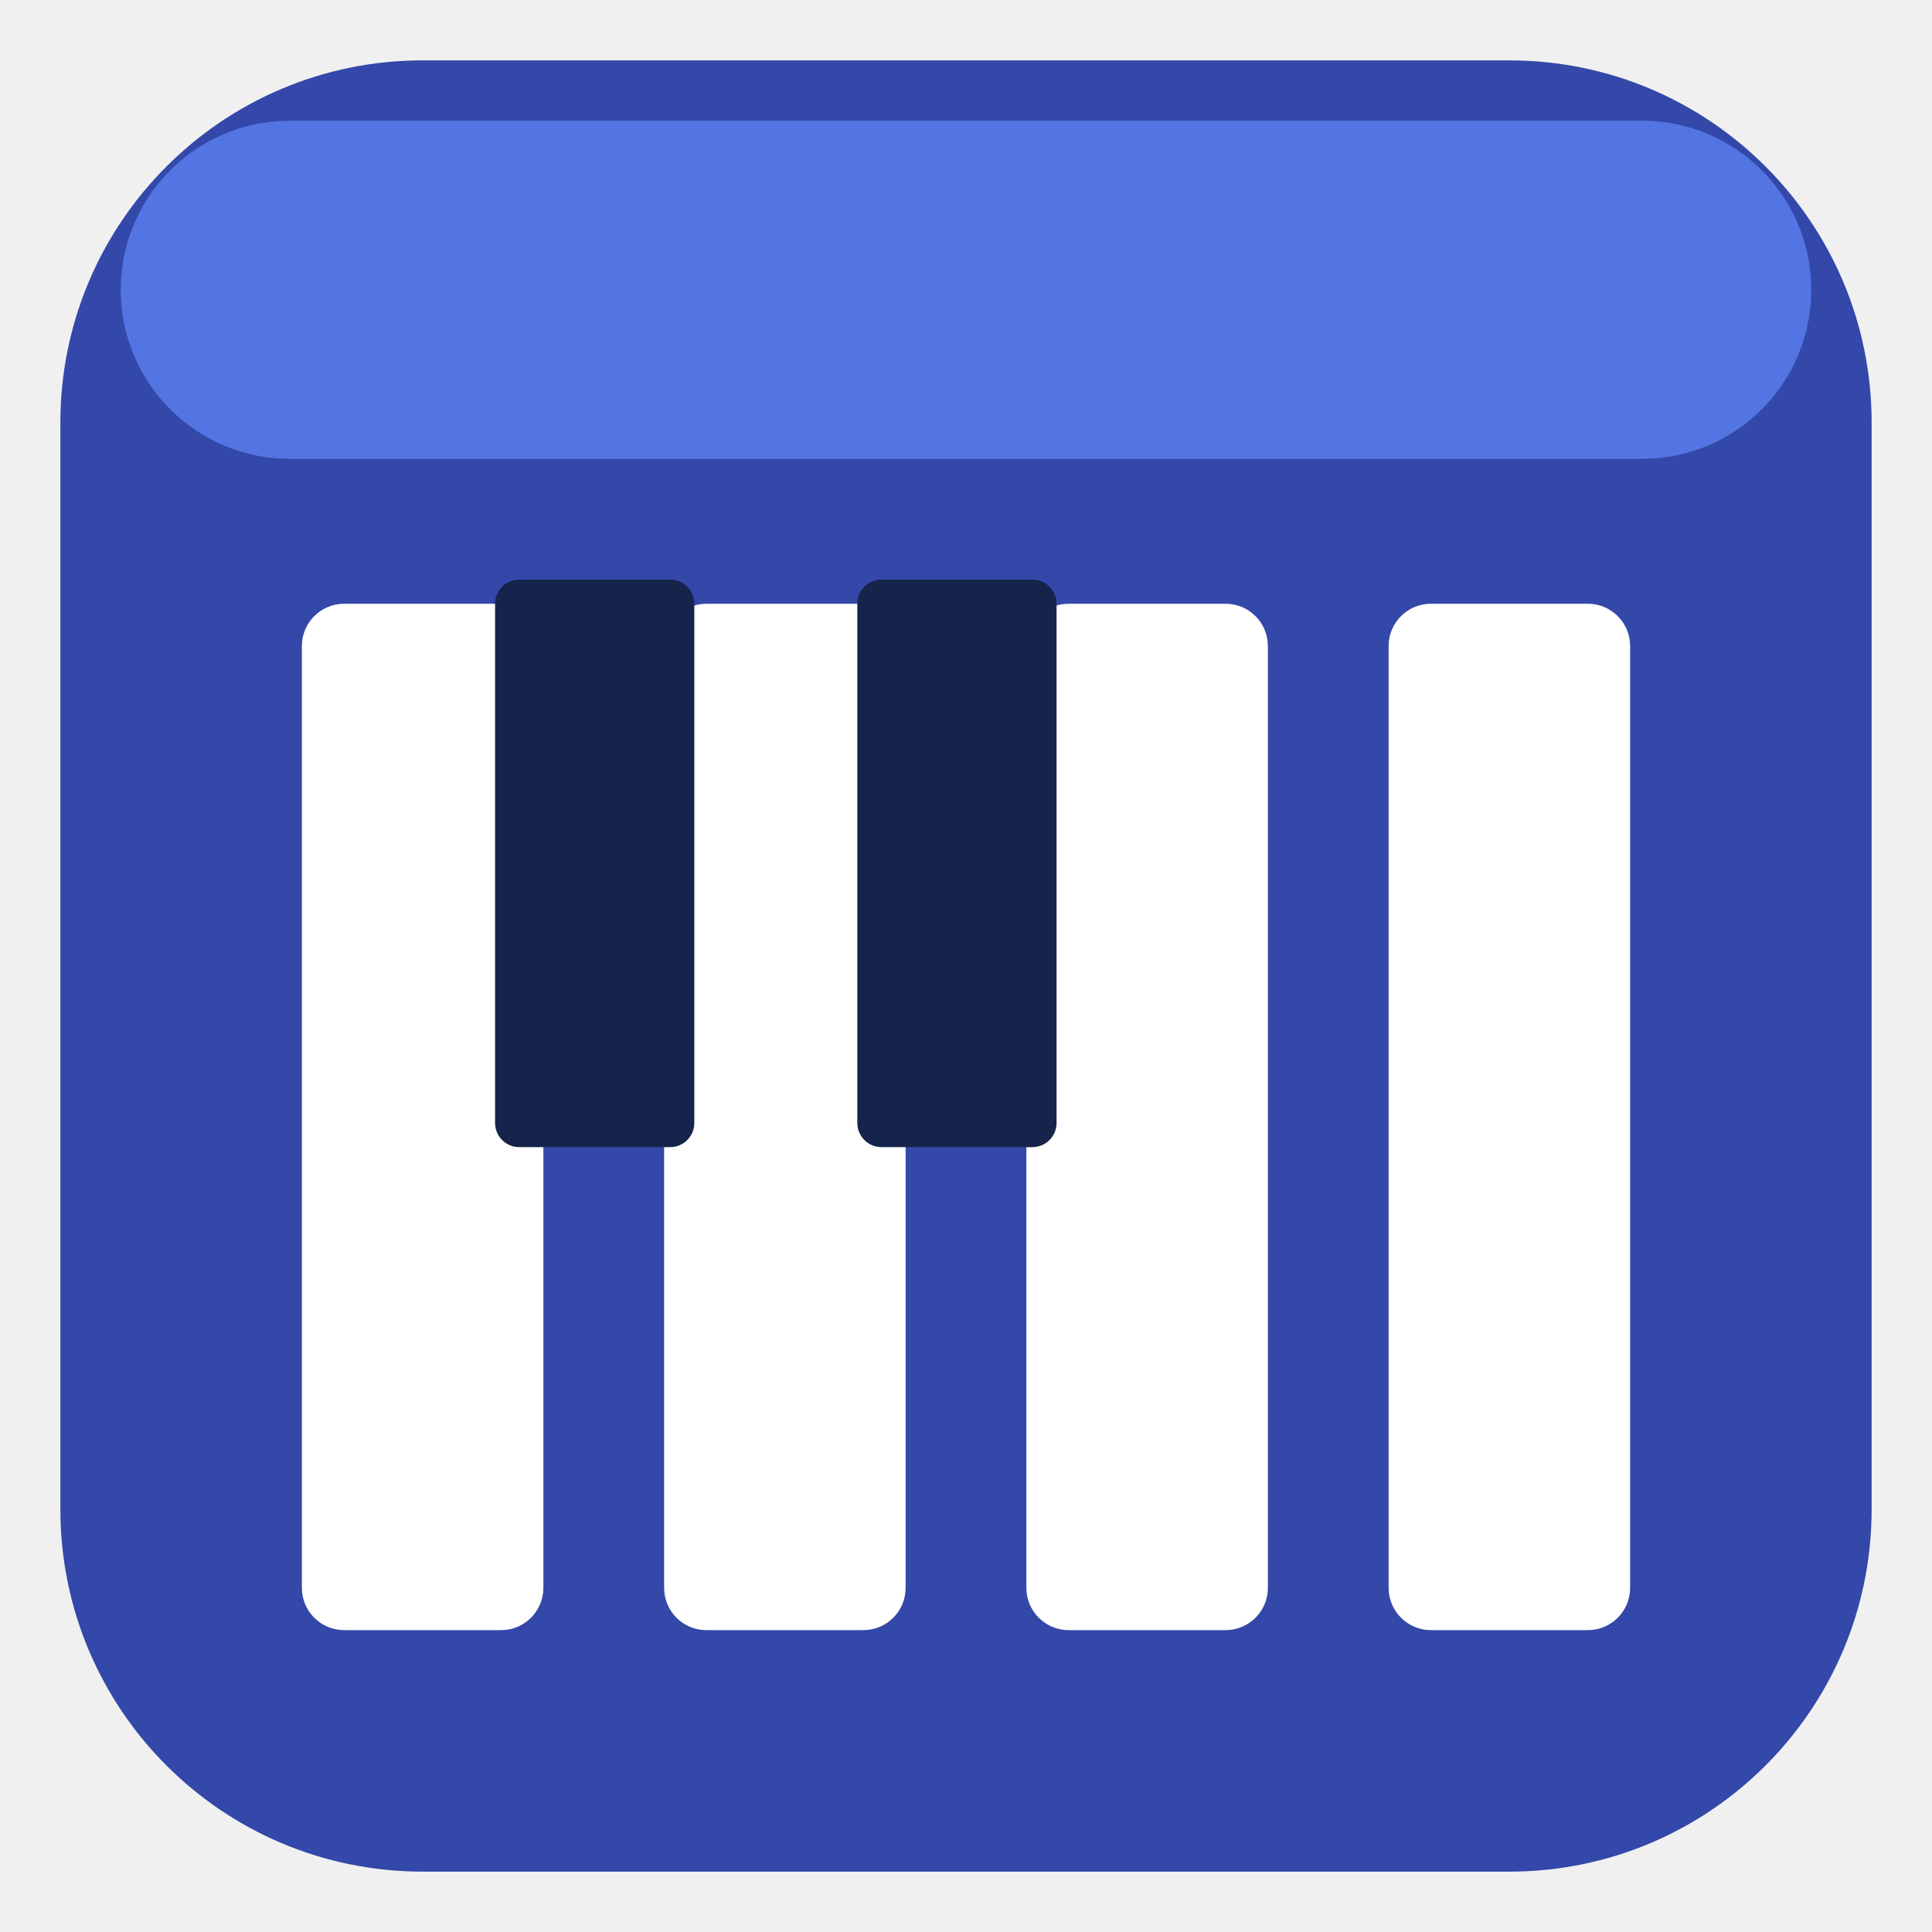
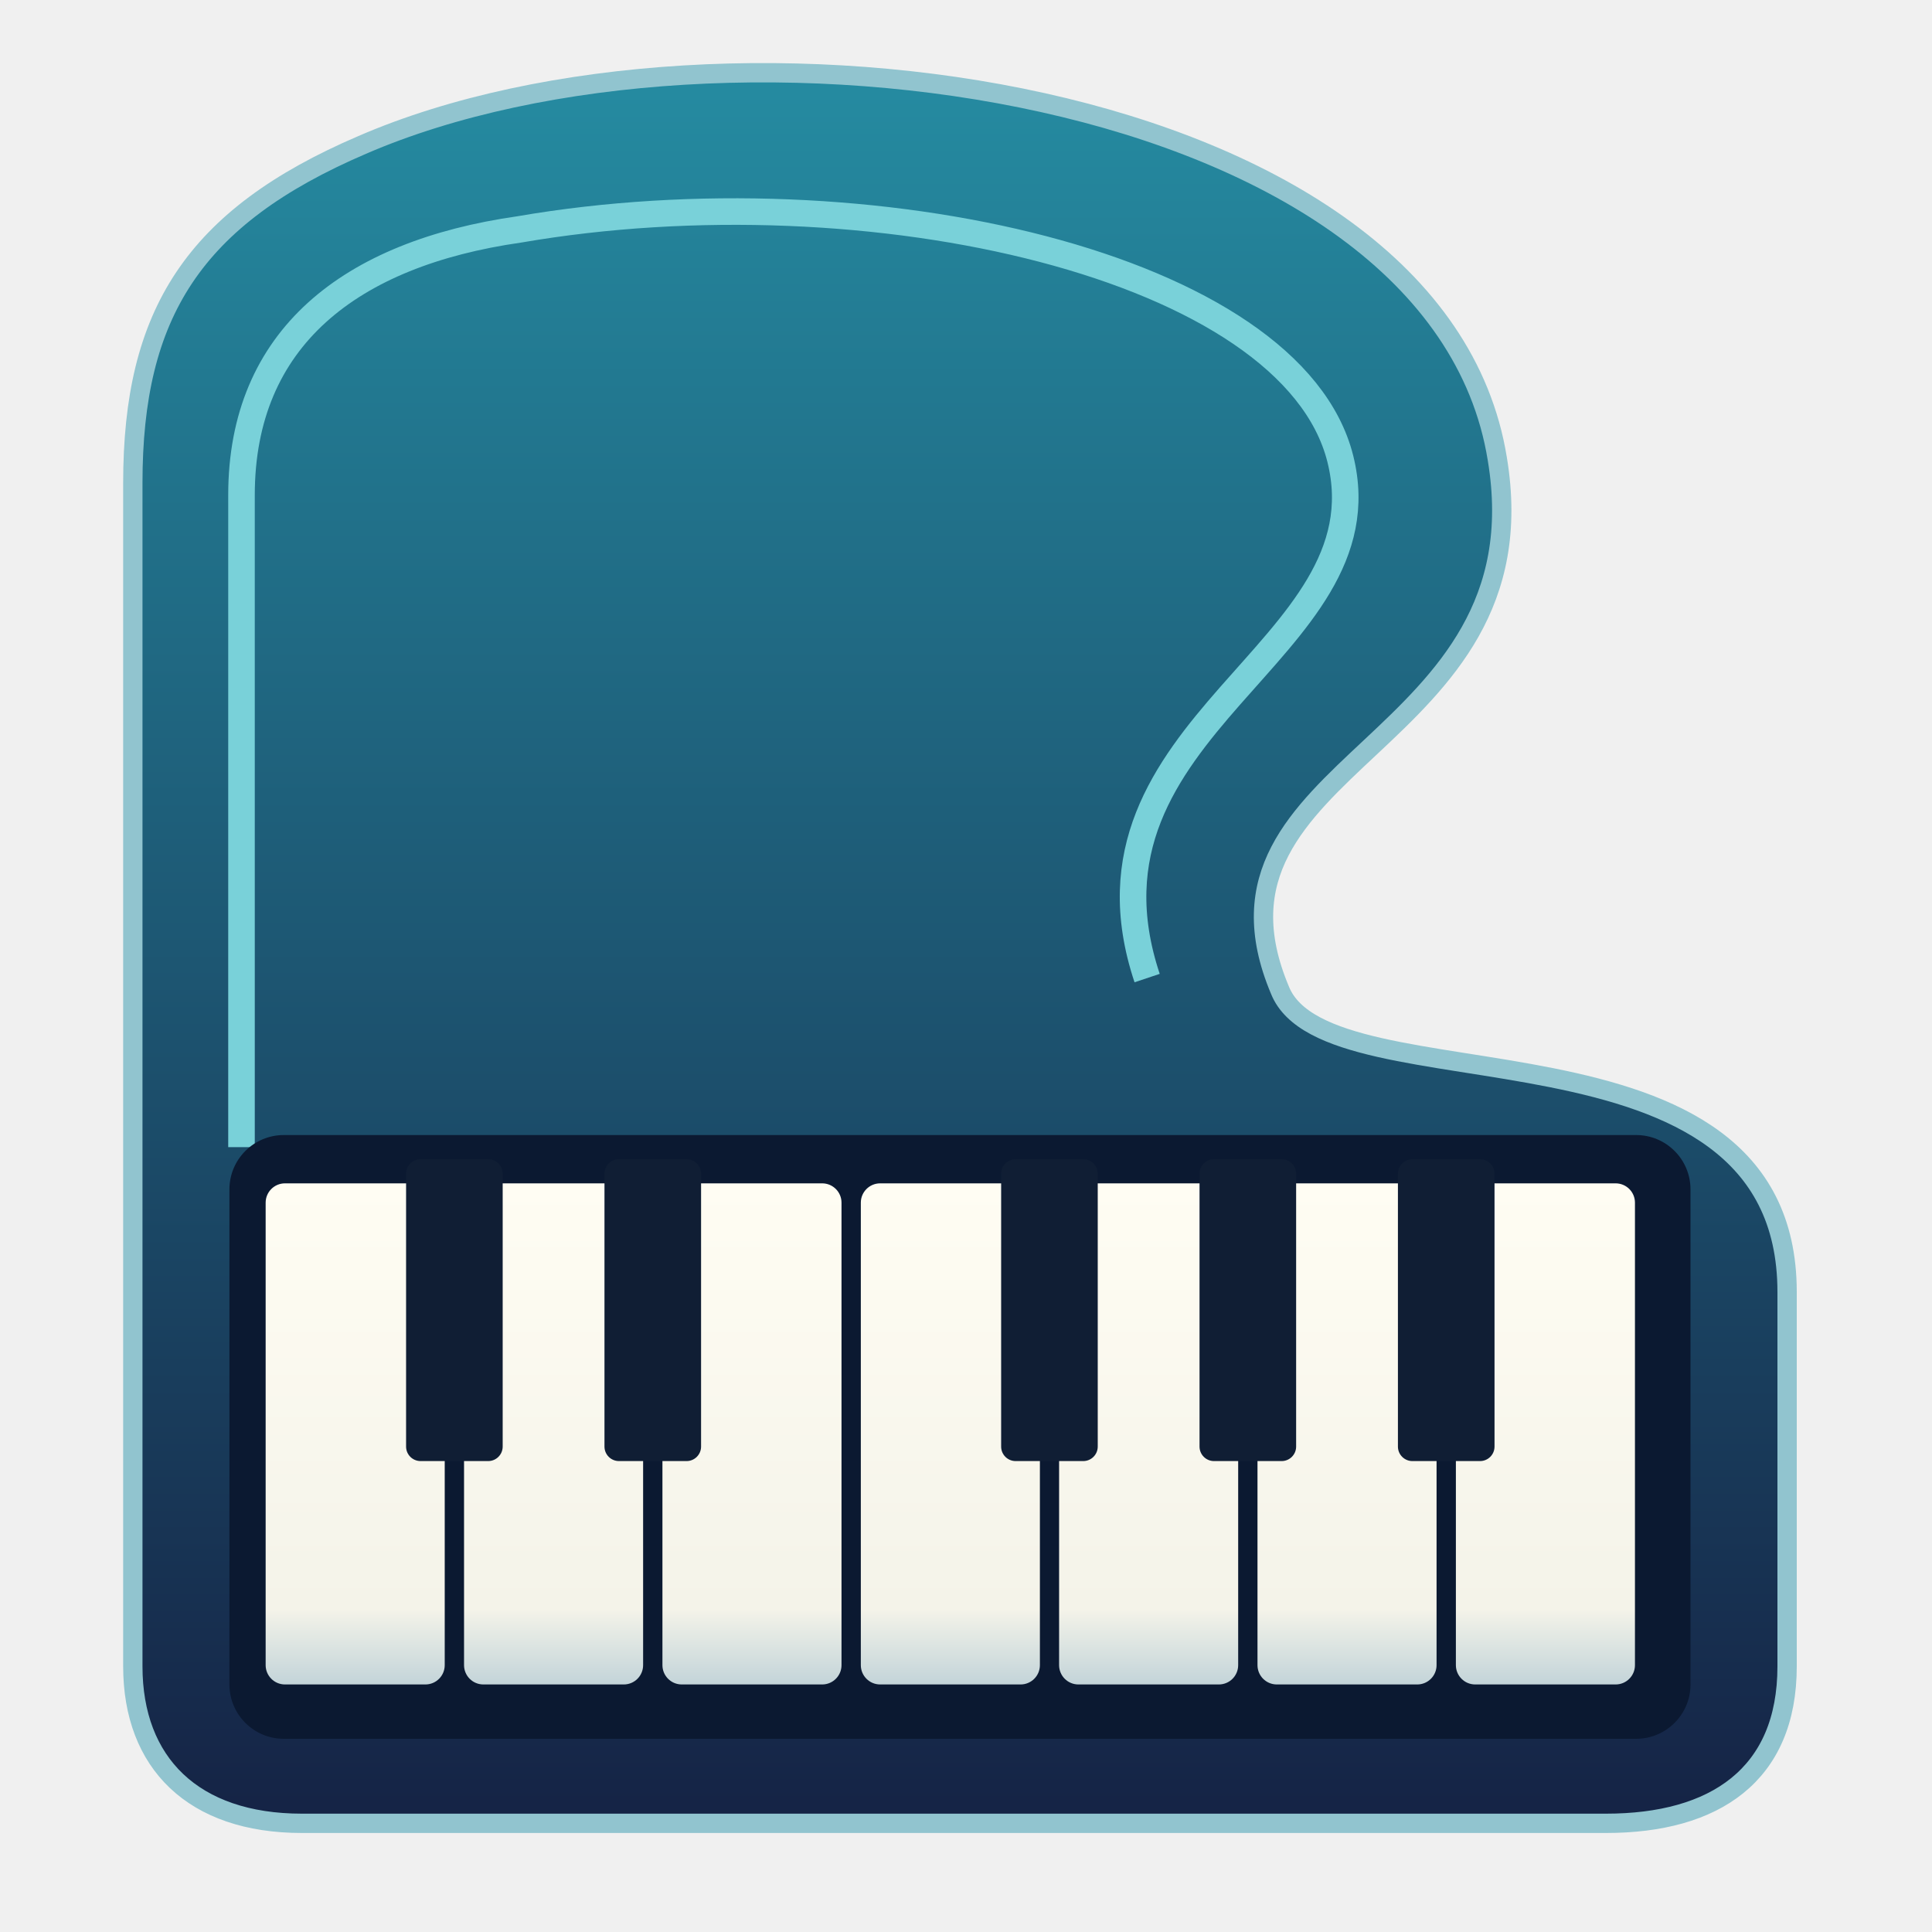
<svg xmlns="http://www.w3.org/2000/svg" viewBox="0 0 16 16">
-   <rect x=".5" y=".5" width="15" height="15" rx="3" fill="#3348a8" />
-   <rect x="1" y="1" width="14" height="2.8" rx="1.4" fill="#5275e3" />
-   <g fill="#fff">
-     <rect x="2.5" y="5" width="2" height="8.5" rx=".35" />
-     <rect x="5.5" y="5" width="2" height="8.5" rx=".35" />
-     <rect x="8.5" y="5" width="2" height="8.5" rx=".35" />
-     <rect x="11.5" y="5" width="2" height="8.5" rx=".35" />
-   </g>
-   <g fill="#16234b">
-     <rect x="4.1" y="4.8" width="1.65" height="4.7" rx=".2" />
-     <rect x="7.1" y="4.8" width="1.65" height="4.7" rx=".2" />
-   </g>
+   <defs>
+     <linearGradient id="enamel" x2="0" y2="1">
+       <stop stop-color="#258ba1" />
+       <stop offset="1" stop-color="#152345" />
+     </linearGradient>
+     <linearGradient id="ivory" x2="0" y2="1">
+       <stop stop-color="#fffdf3" />
+       <stop offset=".85" stop-color="#f4f3e9" />
+       <stop offset="1" stop-color="#c3d4d9" />
+     </linearGradient>
+   </defs>
+   <path d="M 3 1.2 C 6 -0.1 11.9 0.7 12.4 3.8 C 12.8 6.2 9.8 6.3 10.6 8.2 C 11 9.2 14.8 8.3 14.8 10.7 L 14.8 13.8 C 14.8 14.7 14.2 15.1 13.3 15.1 L 2.5 15.1 C 1.6 15.1 1.1 14.6 1.1 13.8 L 1.1 4 C 1.1 2.6 1.6 1.8 3 1.2 Z " fill="url(#enamel)" stroke="#91c4cf" stroke-width=".16" />
+   <path d="M 2 9.5 L 2 4.1 C 2 2.8 2.9 2.1 4.3 1.9 C 7.2 1.4 10.7 2.2 11.1 3.8 C 11.5 5.4 8.8 6 9.5 8.1" fill="none" stroke="#79d1d9" stroke-width=".22" />
+   <rect x="1.9" y="9.4" width="12.1" height="5" rx=".45" fill="#0b1931" />
+   <rect x="2.200" y="9.8" width="1.483" height="4.15" rx=".16" fill="url(#ivory)" />
+   <rect x="3.843" y="9.8" width="1.483" height="4.15" rx=".16" fill="url(#ivory)" />
+   <rect x="5.486" y="9.8" width="1.483" height="4.15" rx=".16" fill="url(#ivory)" />
+   <rect x="7.129" y="9.8" width="1.483" height="4.15" rx=".16" fill="url(#ivory)" />
+   <rect x="8.771" y="9.8" width="1.483" height="4.15" rx=".16" fill="url(#ivory)" />
+   <rect x="10.414" y="9.8" width="1.483" height="4.15" rx=".16" fill="url(#ivory)" />
+   <rect x="12.057" y="9.8" width="1.483" height="4.15" rx=".16" fill="url(#ivory)" />
+   <rect x="3.363" y="9.6" width=".8" height="2.5" rx=".12" fill="#101e34" />
+   <rect x="5.006" y="9.6" width=".8" height="2.5" rx=".12" fill="#101e34" />
+   <rect x="8.291" y="9.6" width=".8" height="2.5" rx=".12" fill="#101e34" />
+   <rect x="9.934" y="9.6" width=".8" height="2.5" rx=".12" fill="#101e34" />
+   <rect x="11.577" y="9.6" width=".8" height="2.5" rx=".12" fill="#101e34" />
</svg>
